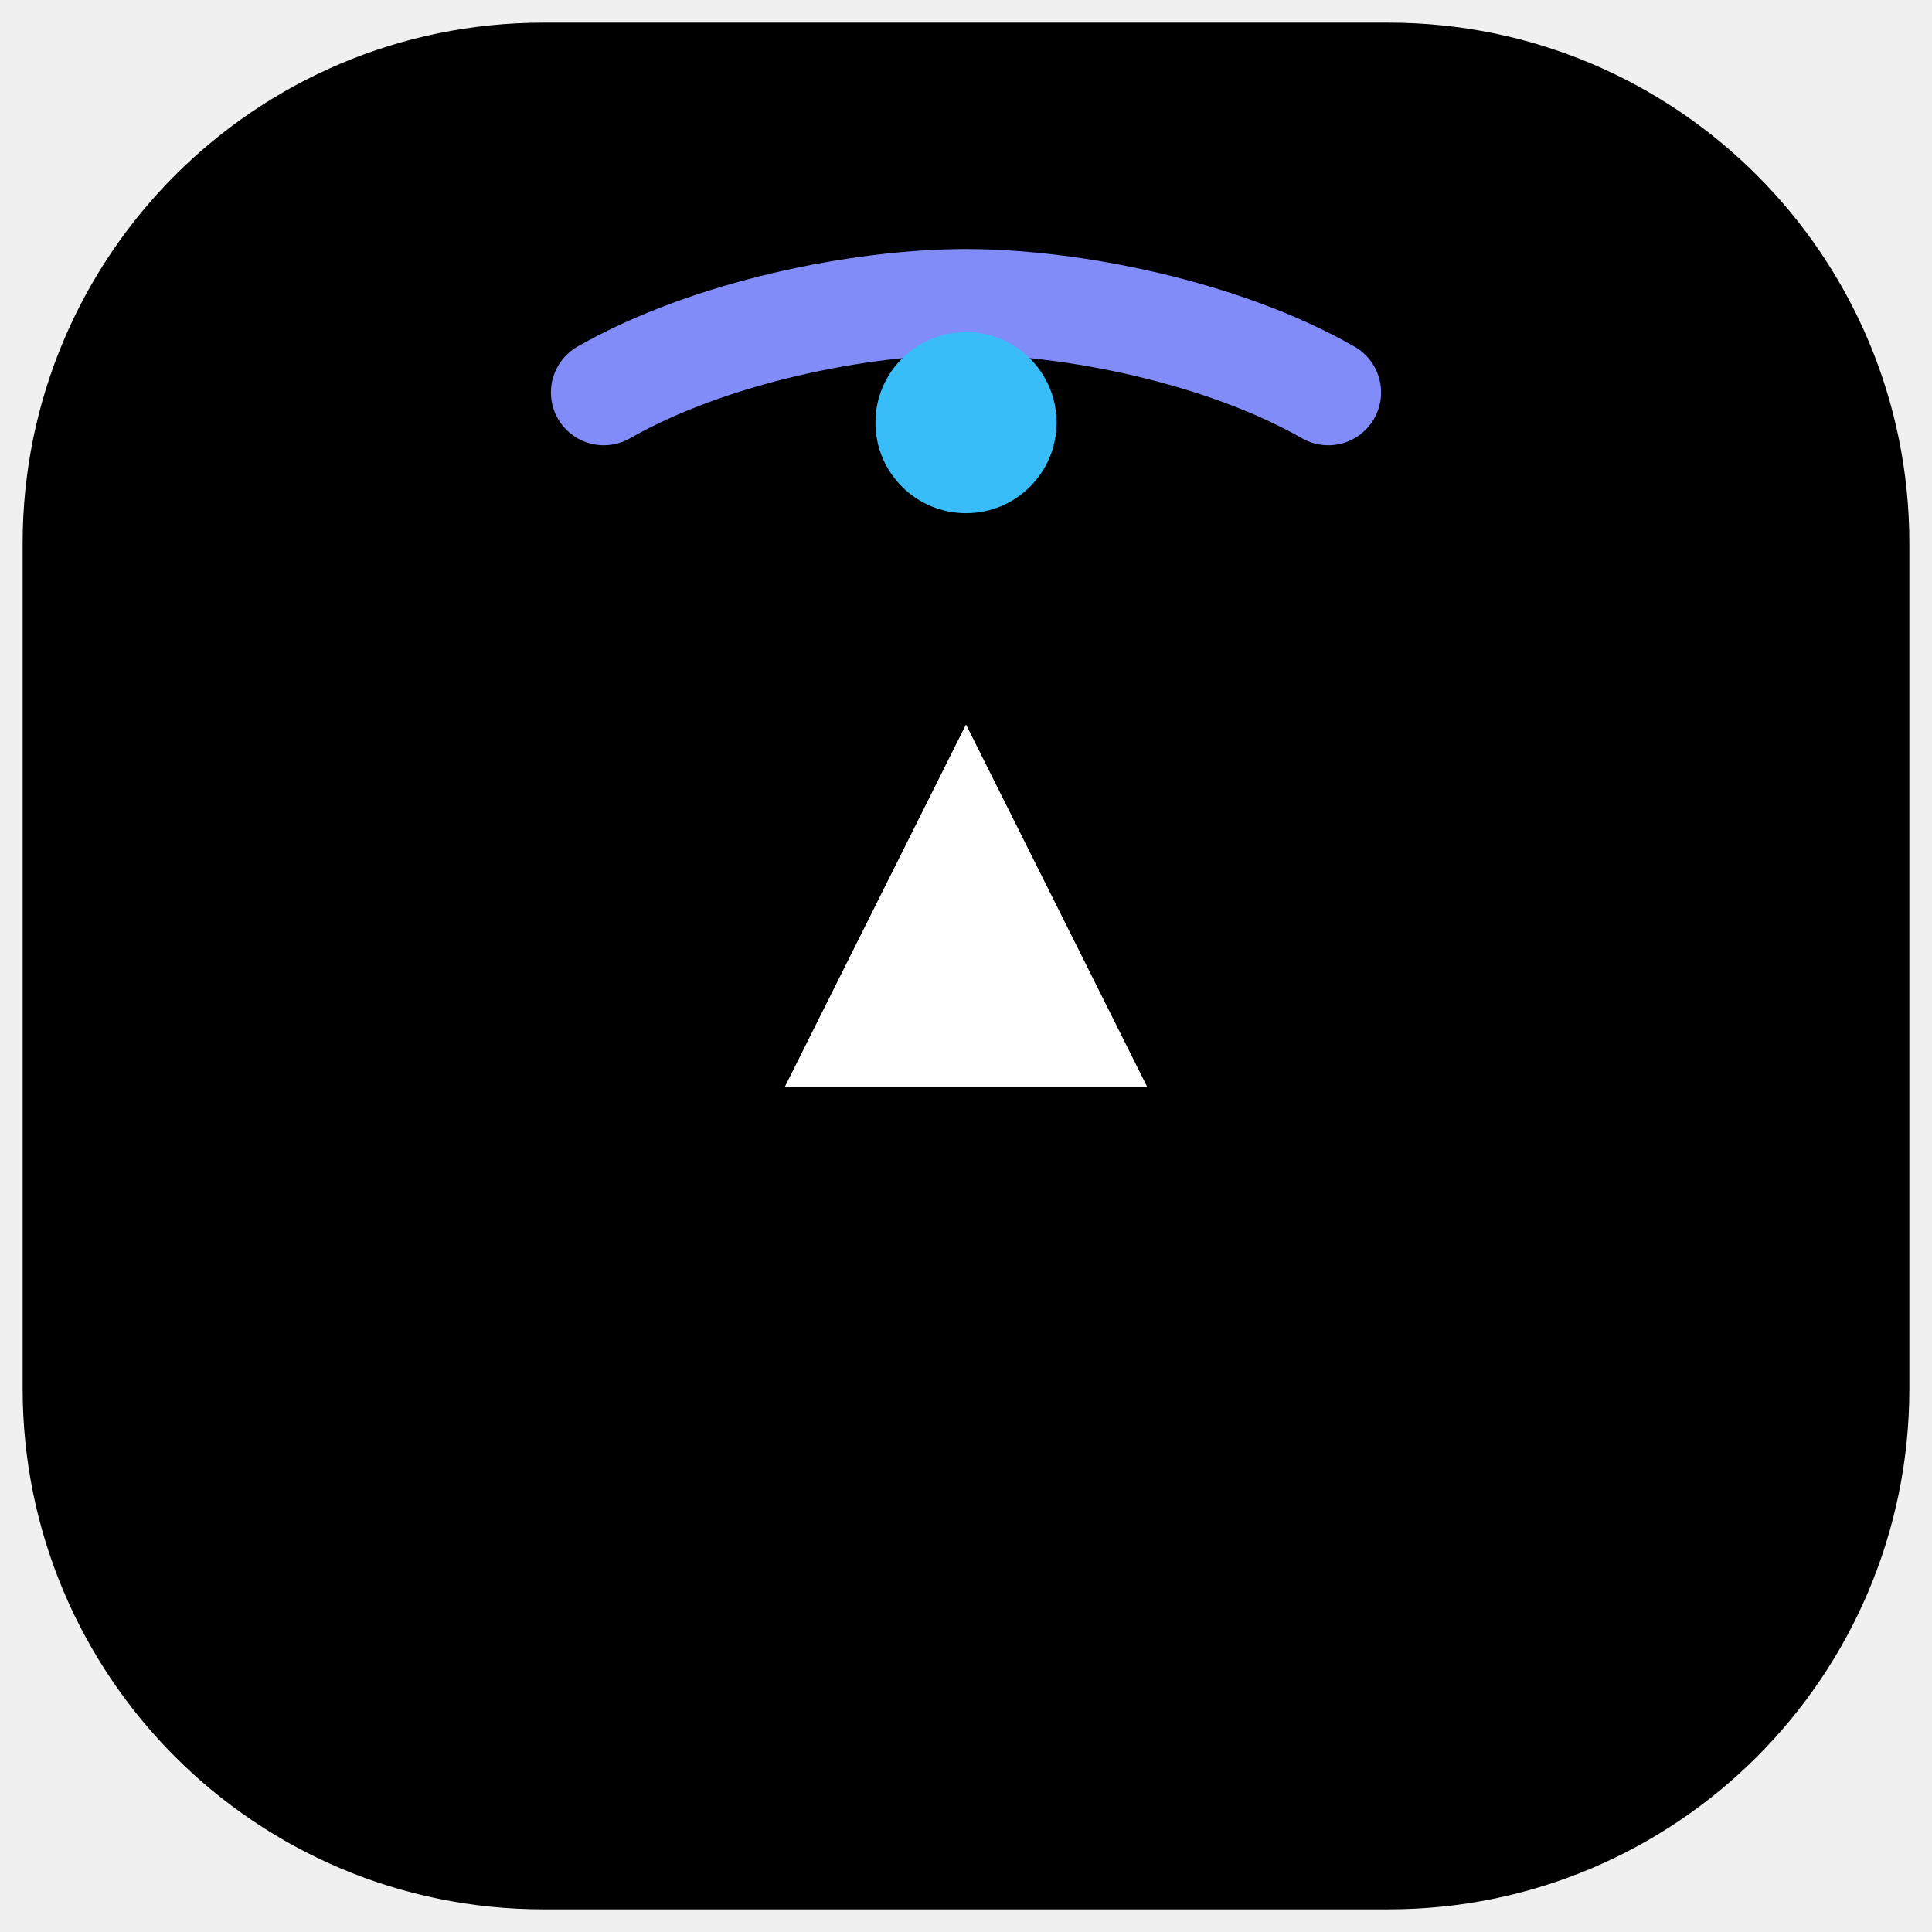
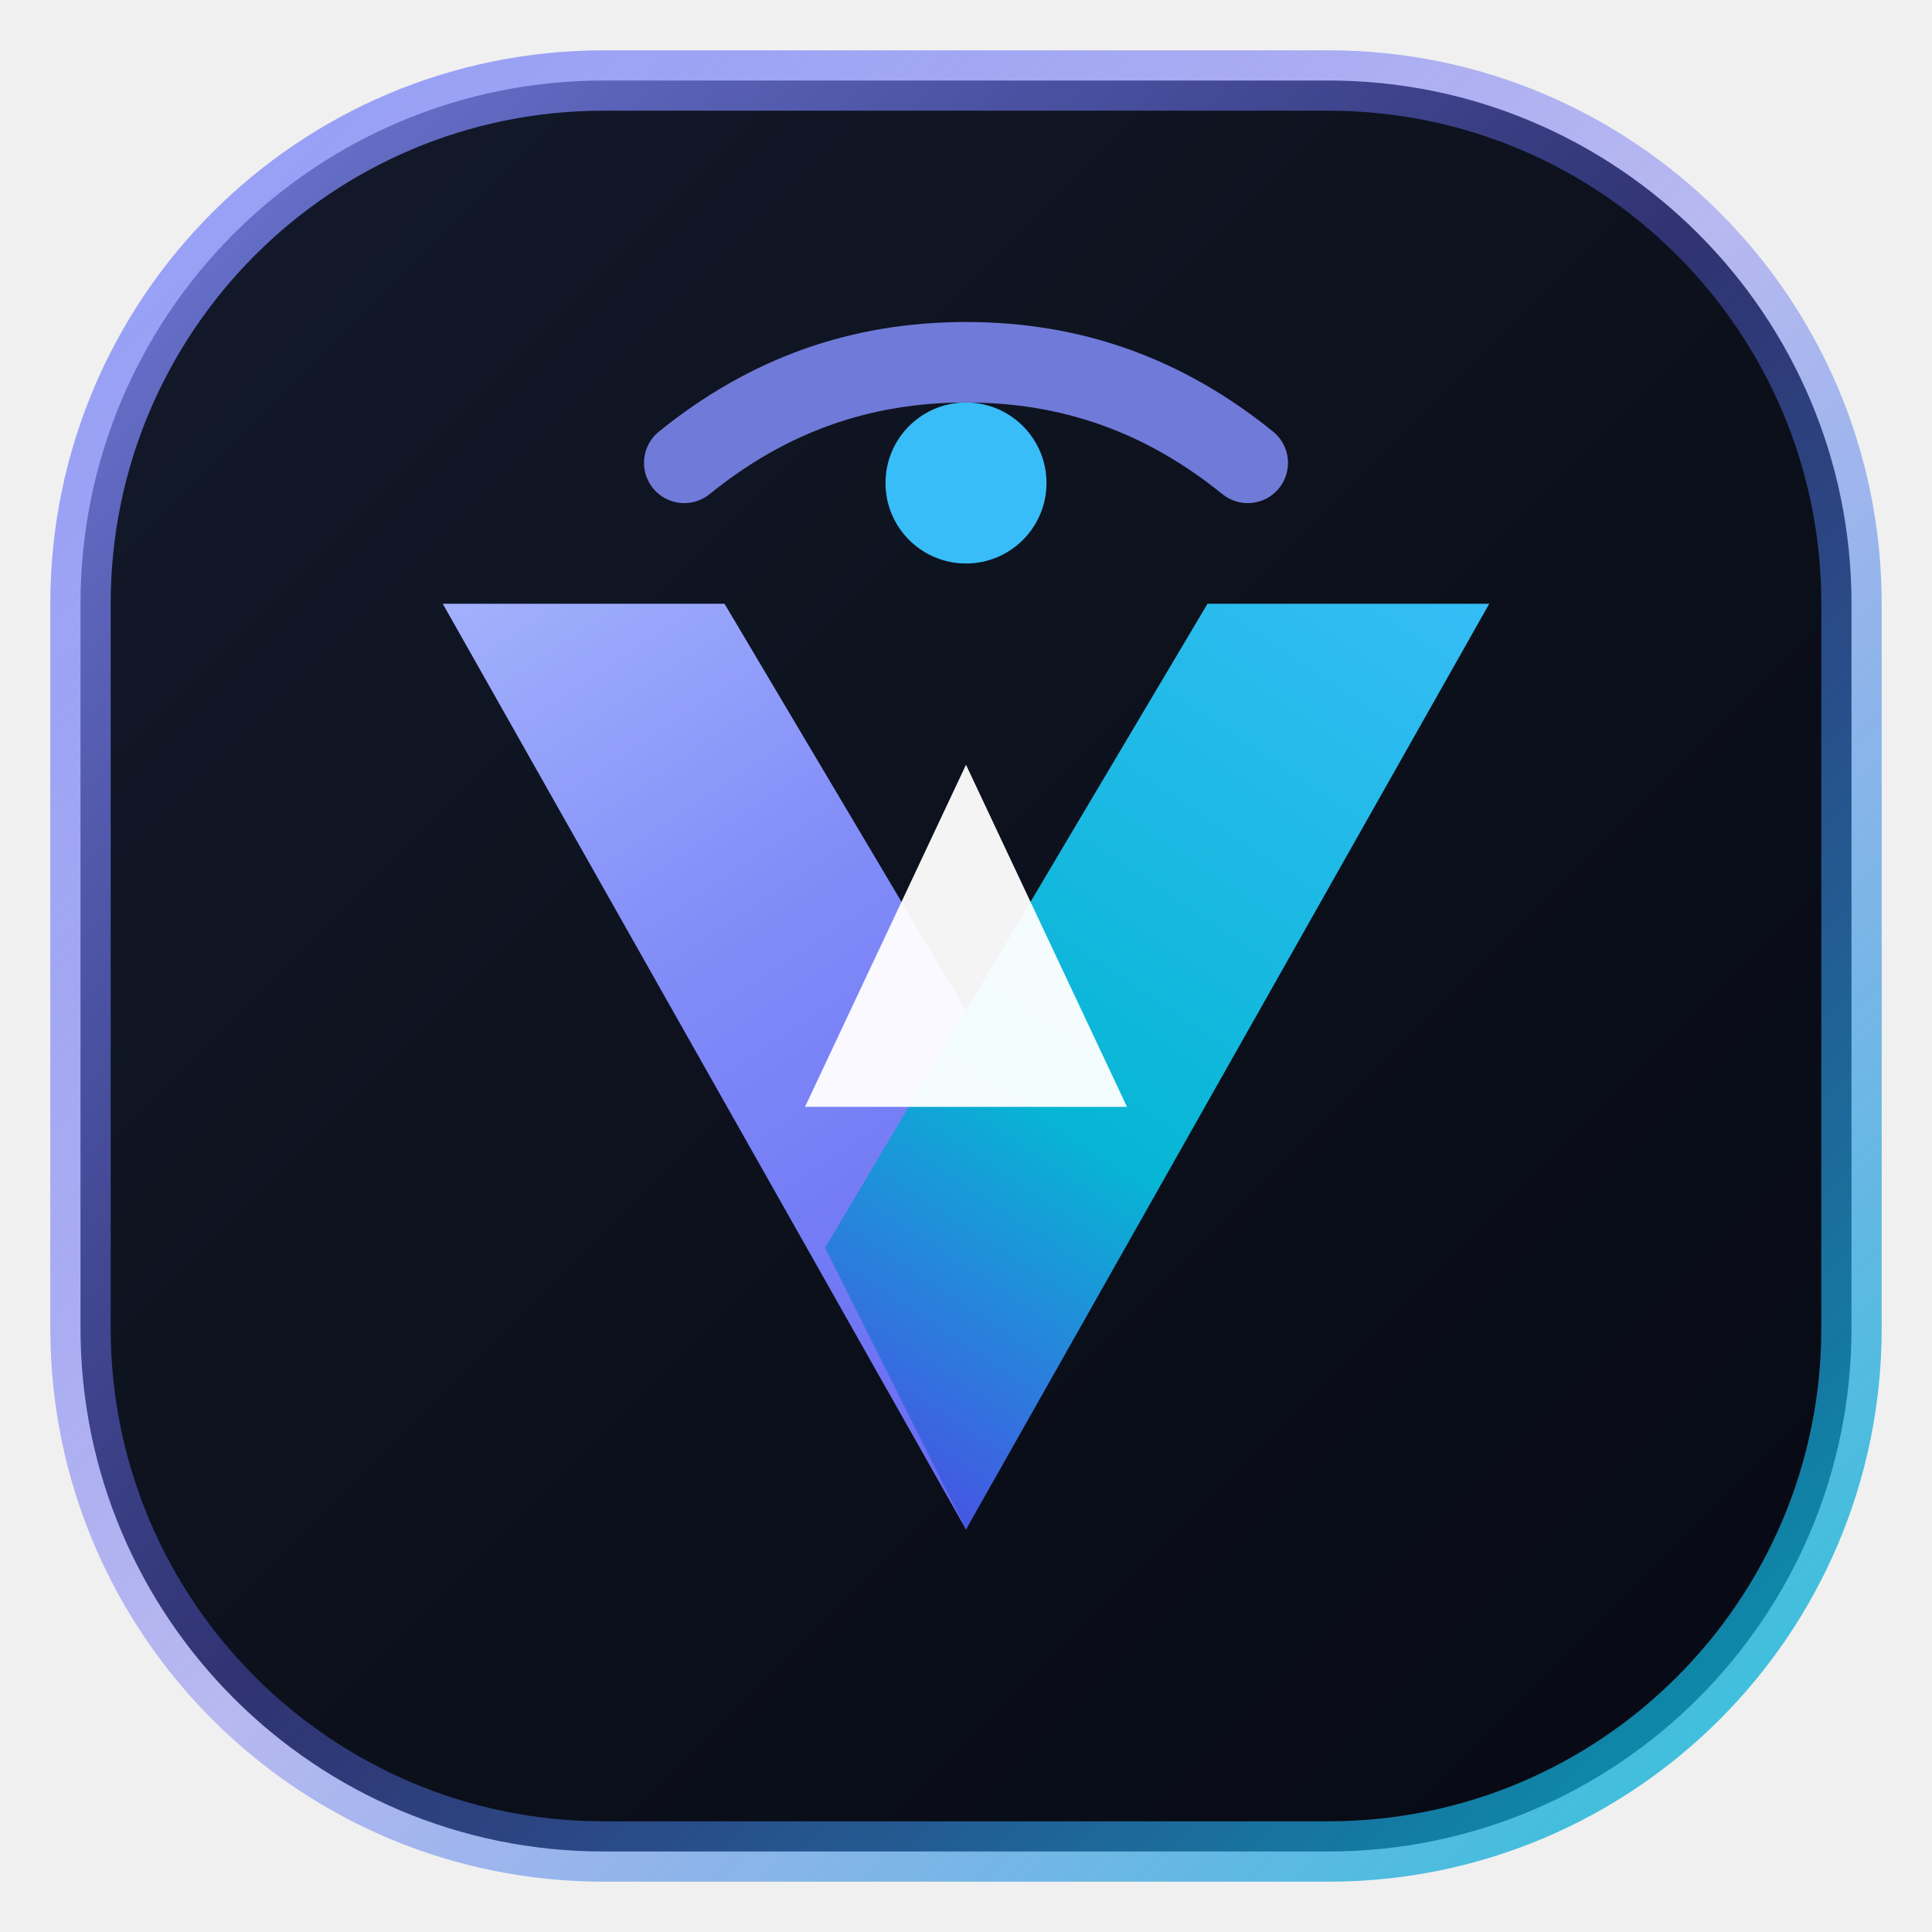
- <svg xmlns="http://www.w3.org/2000/svg" width="64" height="64" viewBox="0 0 64 64" fill="none">
+ <svg xmlns="http://www.w3.org/2000/svg" width="64" height="64" viewBox="0 0 48 48" fill="none">
  <defs>
-     <linearGradient id="vv-f-bg" x1="0" y1="0" x2="64" y2="64" gradientUnits="userSpaceOnUse">
-       <stop offset="0%" stopColor="#1E1B4B" />
-       <stop offset="50%" stopColor="#0B0F19" />
-       <stop offset="100%" stopColor="#060913" />
+     <linearGradient id="vv-bg-grad" x1="0" y1="0" x2="48" y2="48" gradientUnits="userSpaceOnUse">
+       <stop offset="0%" stop-color="#141B2D" />
+       <stop offset="60%" stop-color="#0B0F19" />
+       <stop offset="100%" stop-color="#060913" />
    </linearGradient>
-     <linearGradient id="vv-f-border" x1="0" y1="0" x2="64" y2="64" gradientUnits="userSpaceOnUse">
-       <stop offset="0%" stopColor="#818CF8" />
-       <stop offset="50%" stopColor="#6366F1" />
-       <stop offset="100%" stopColor="#06B6D4" />
+     <linearGradient id="vv-border-grad" x1="4" y1="4" x2="44" y2="44" gradientUnits="userSpaceOnUse">
+       <stop offset="0%" stop-color="#818CF8" stop-opacity="0.8" />
+       <stop offset="50%" stop-color="#6366F1" stop-opacity="0.4" />
+       <stop offset="100%" stop-color="#06B6D4" stop-opacity="0.8" />
    </linearGradient>
-     <linearGradient id="vv-f-left" x1="12" y1="18" x2="36" y2="52" gradientUnits="userSpaceOnUse">
-       <stop offset="0%" stopColor="#C7D2FE" />
-       <stop offset="30%" stopColor="#818CF8" />
-       <stop offset="100%" stopColor="#4F46E5" />
+     <linearGradient id="vv-primary-grad" x1="11" y1="14" x2="27" y2="38" gradientUnits="userSpaceOnUse">
+       <stop offset="0%" stop-color="#A5B4FC" />
+       <stop offset="40%" stop-color="#818CF8" />
+       <stop offset="100%" stop-color="#6366F1" />
    </linearGradient>
-     <linearGradient id="vv-f-right" x1="52" y1="18" x2="28" y2="52" gradientUnits="userSpaceOnUse">
-       <stop offset="0%" stopColor="#38BDF8" />
-       <stop offset="50%" stopColor="#06B6D4" />
-       <stop offset="100%" stopColor="#0284C7" />
+     <linearGradient id="vv-accent-grad" x1="37" y1="14" x2="21" y2="38" gradientUnits="userSpaceOnUse">
+       <stop offset="0%" stop-color="#38BDF8" />
+       <stop offset="60%" stop-color="#06B6D4" />
+       <stop offset="100%" stop-color="#4F46E5" />
    </linearGradient>
  </defs>
-   <rect x="2" y="2" width="60" height="60" rx="16" fill="url(#vv-f-bg)" stroke="url(#vv-f-border)" stroke-width="2.5" />
-   <path d="M20 13C23.5 11 28.5 10 32 10C35.5 10 40.5 11 44 13" stroke="#818CF8" stroke-width="3.5" stroke-linecap="round" />
-   <circle cx="32" cy="14" r="3" fill="#38BDF8" />
-   <path d="M12 19L32 52L37 42L23 19H12Z" fill="url(#vv-f-left)" />
-   <path d="M52 19L32 52L27 42L41 19H52Z" fill="url(#vv-f-right)" />
-   <path d="M32 24L26 36H38L32 24Z" fill="#FFFFFF" />
+   <rect x="2" y="2" width="44" height="44" rx="13" fill="url(#vv-bg-grad)" stroke="url(#vv-border-grad)" stroke-width="1.5" />
+   <path d="M17 11.5C19.1 9.8 21.4 9 24 9C26.6 9 28.9 9.8 31 11.5" stroke="#818CF8" stroke-width="2" stroke-linecap="round" stroke-opacity="0.85" />
+   <circle cx="24" cy="12" r="2" fill="#38BDF8" />
+   <path d="M11 15L24 38L27.5 31L18 15H11Z" fill="url(#vv-primary-grad)" />
+   <path d="M37 15L24 38L20.5 31L30 15H37Z" fill="url(#vv-accent-grad)" />
+   <path d="M24 19L20 27.5H28L24 19Z" fill="#FFFFFF" opacity="0.95" />
</svg>
